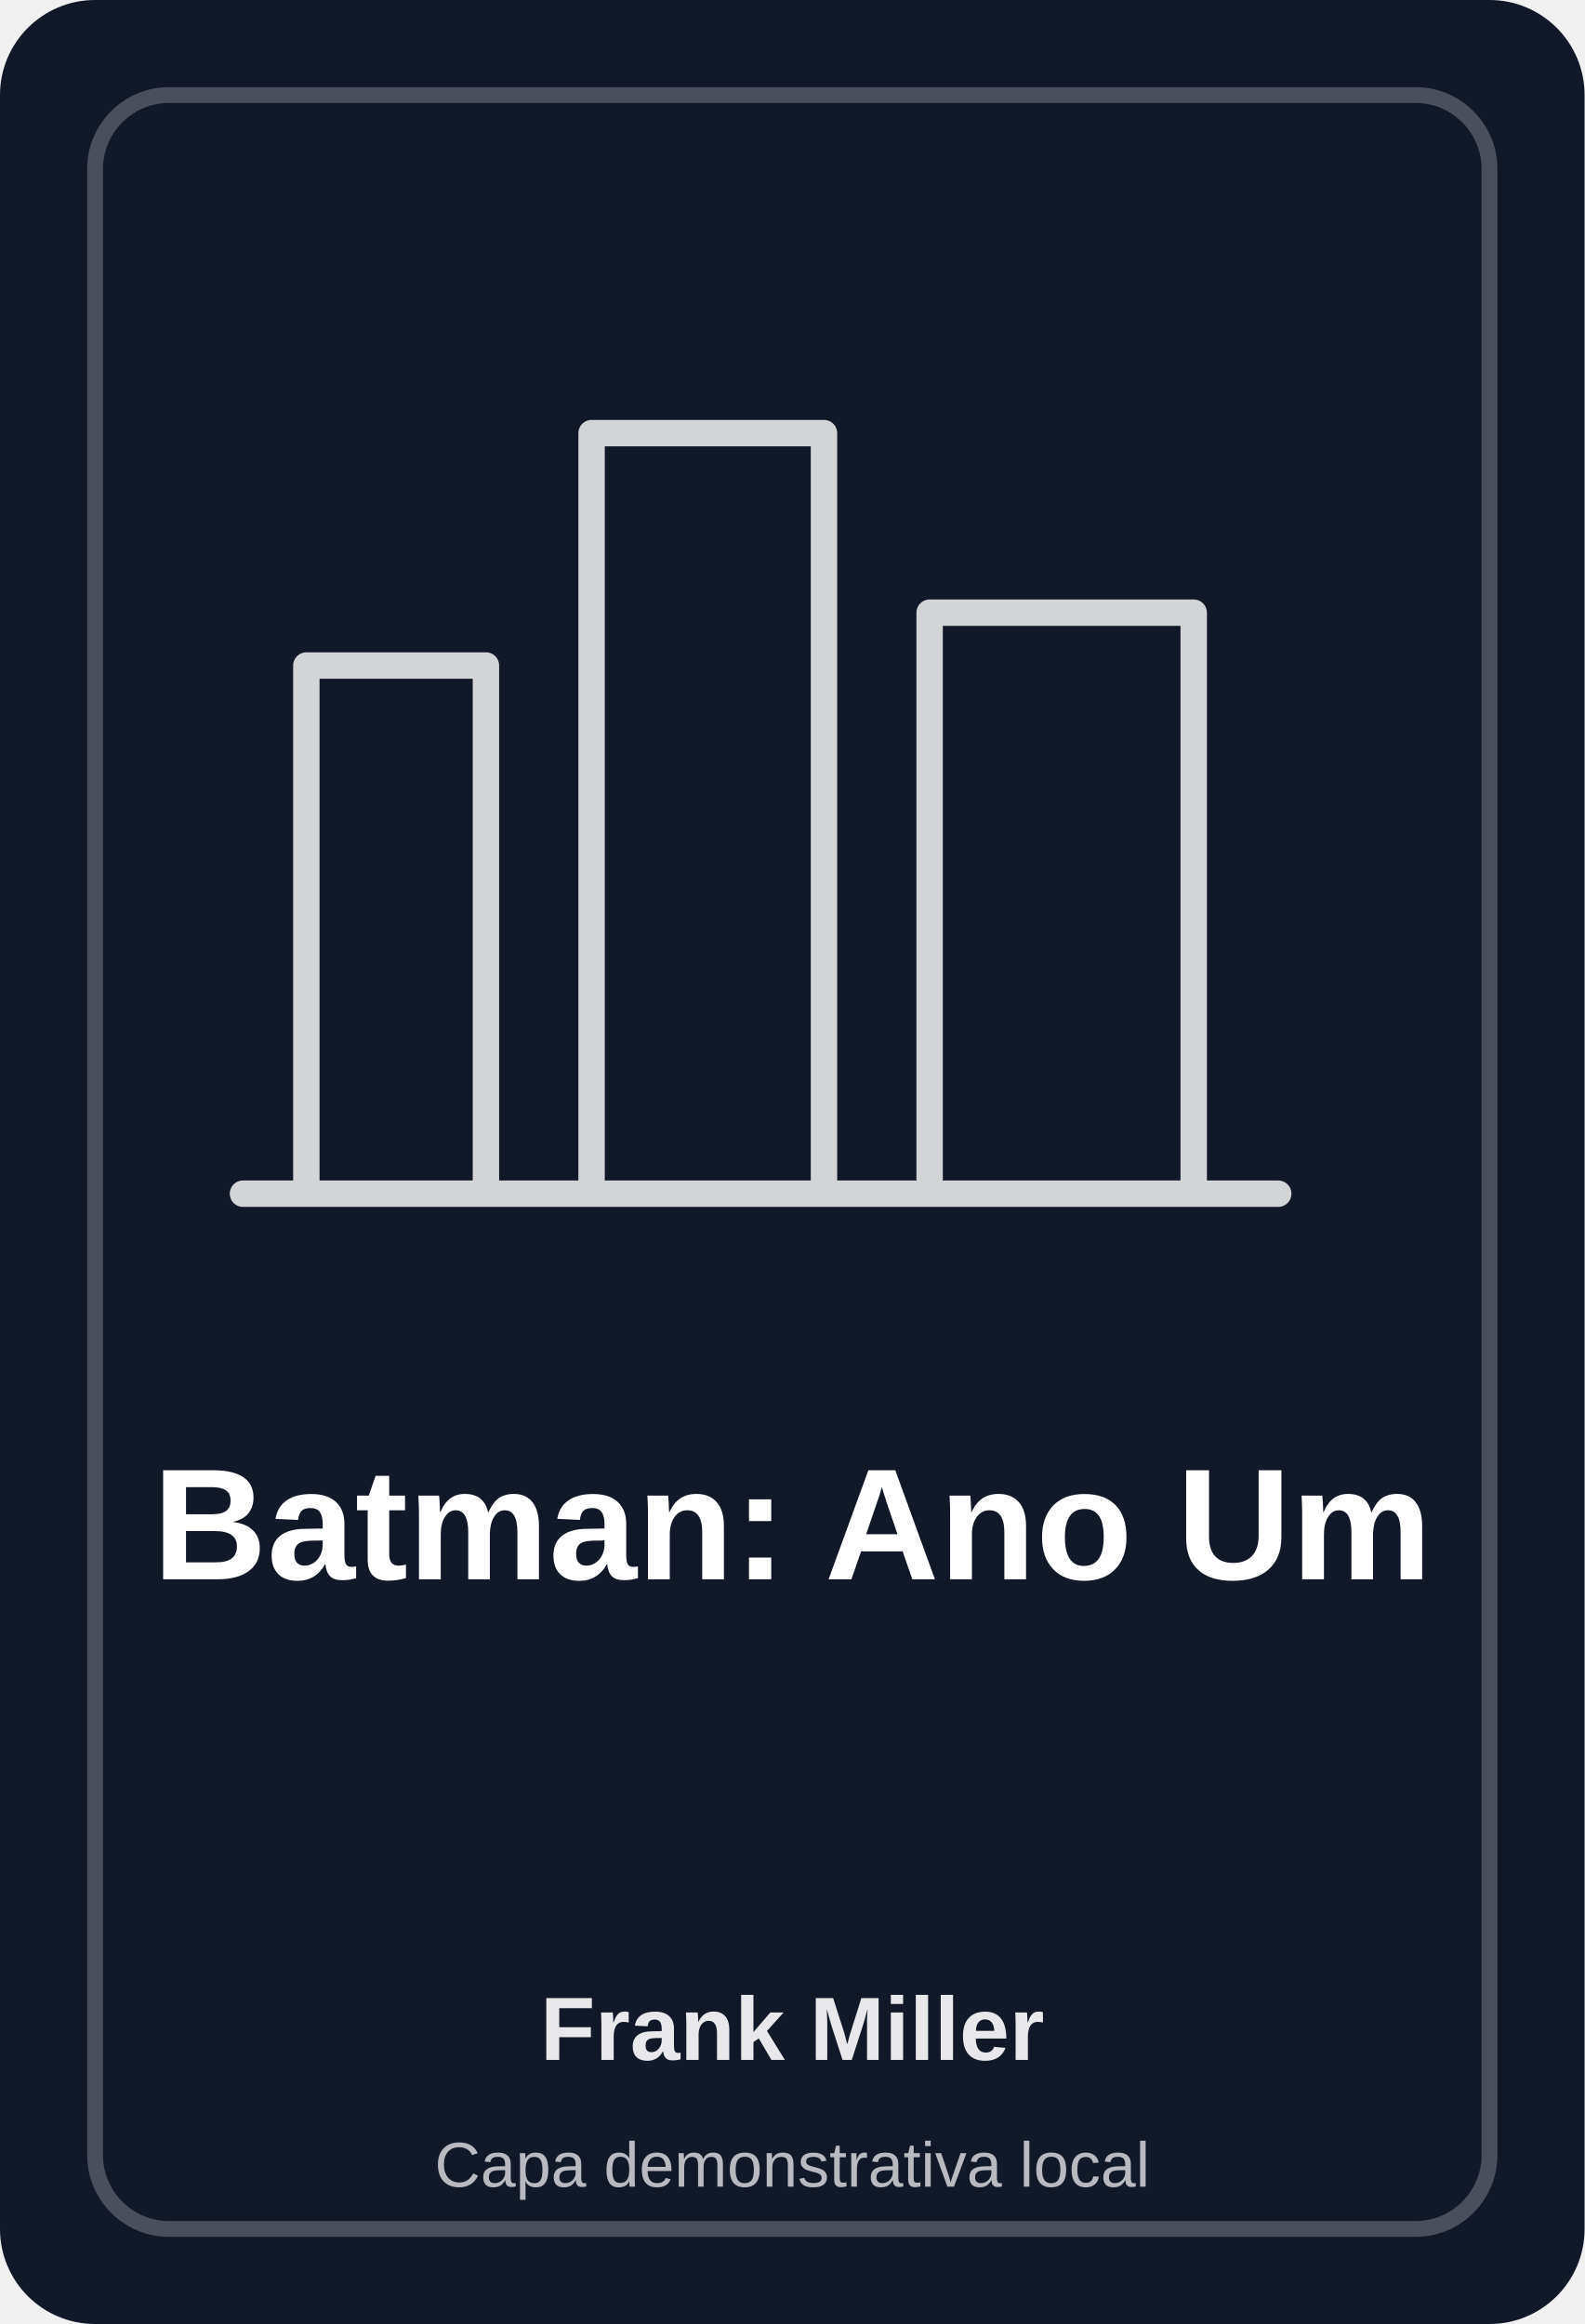
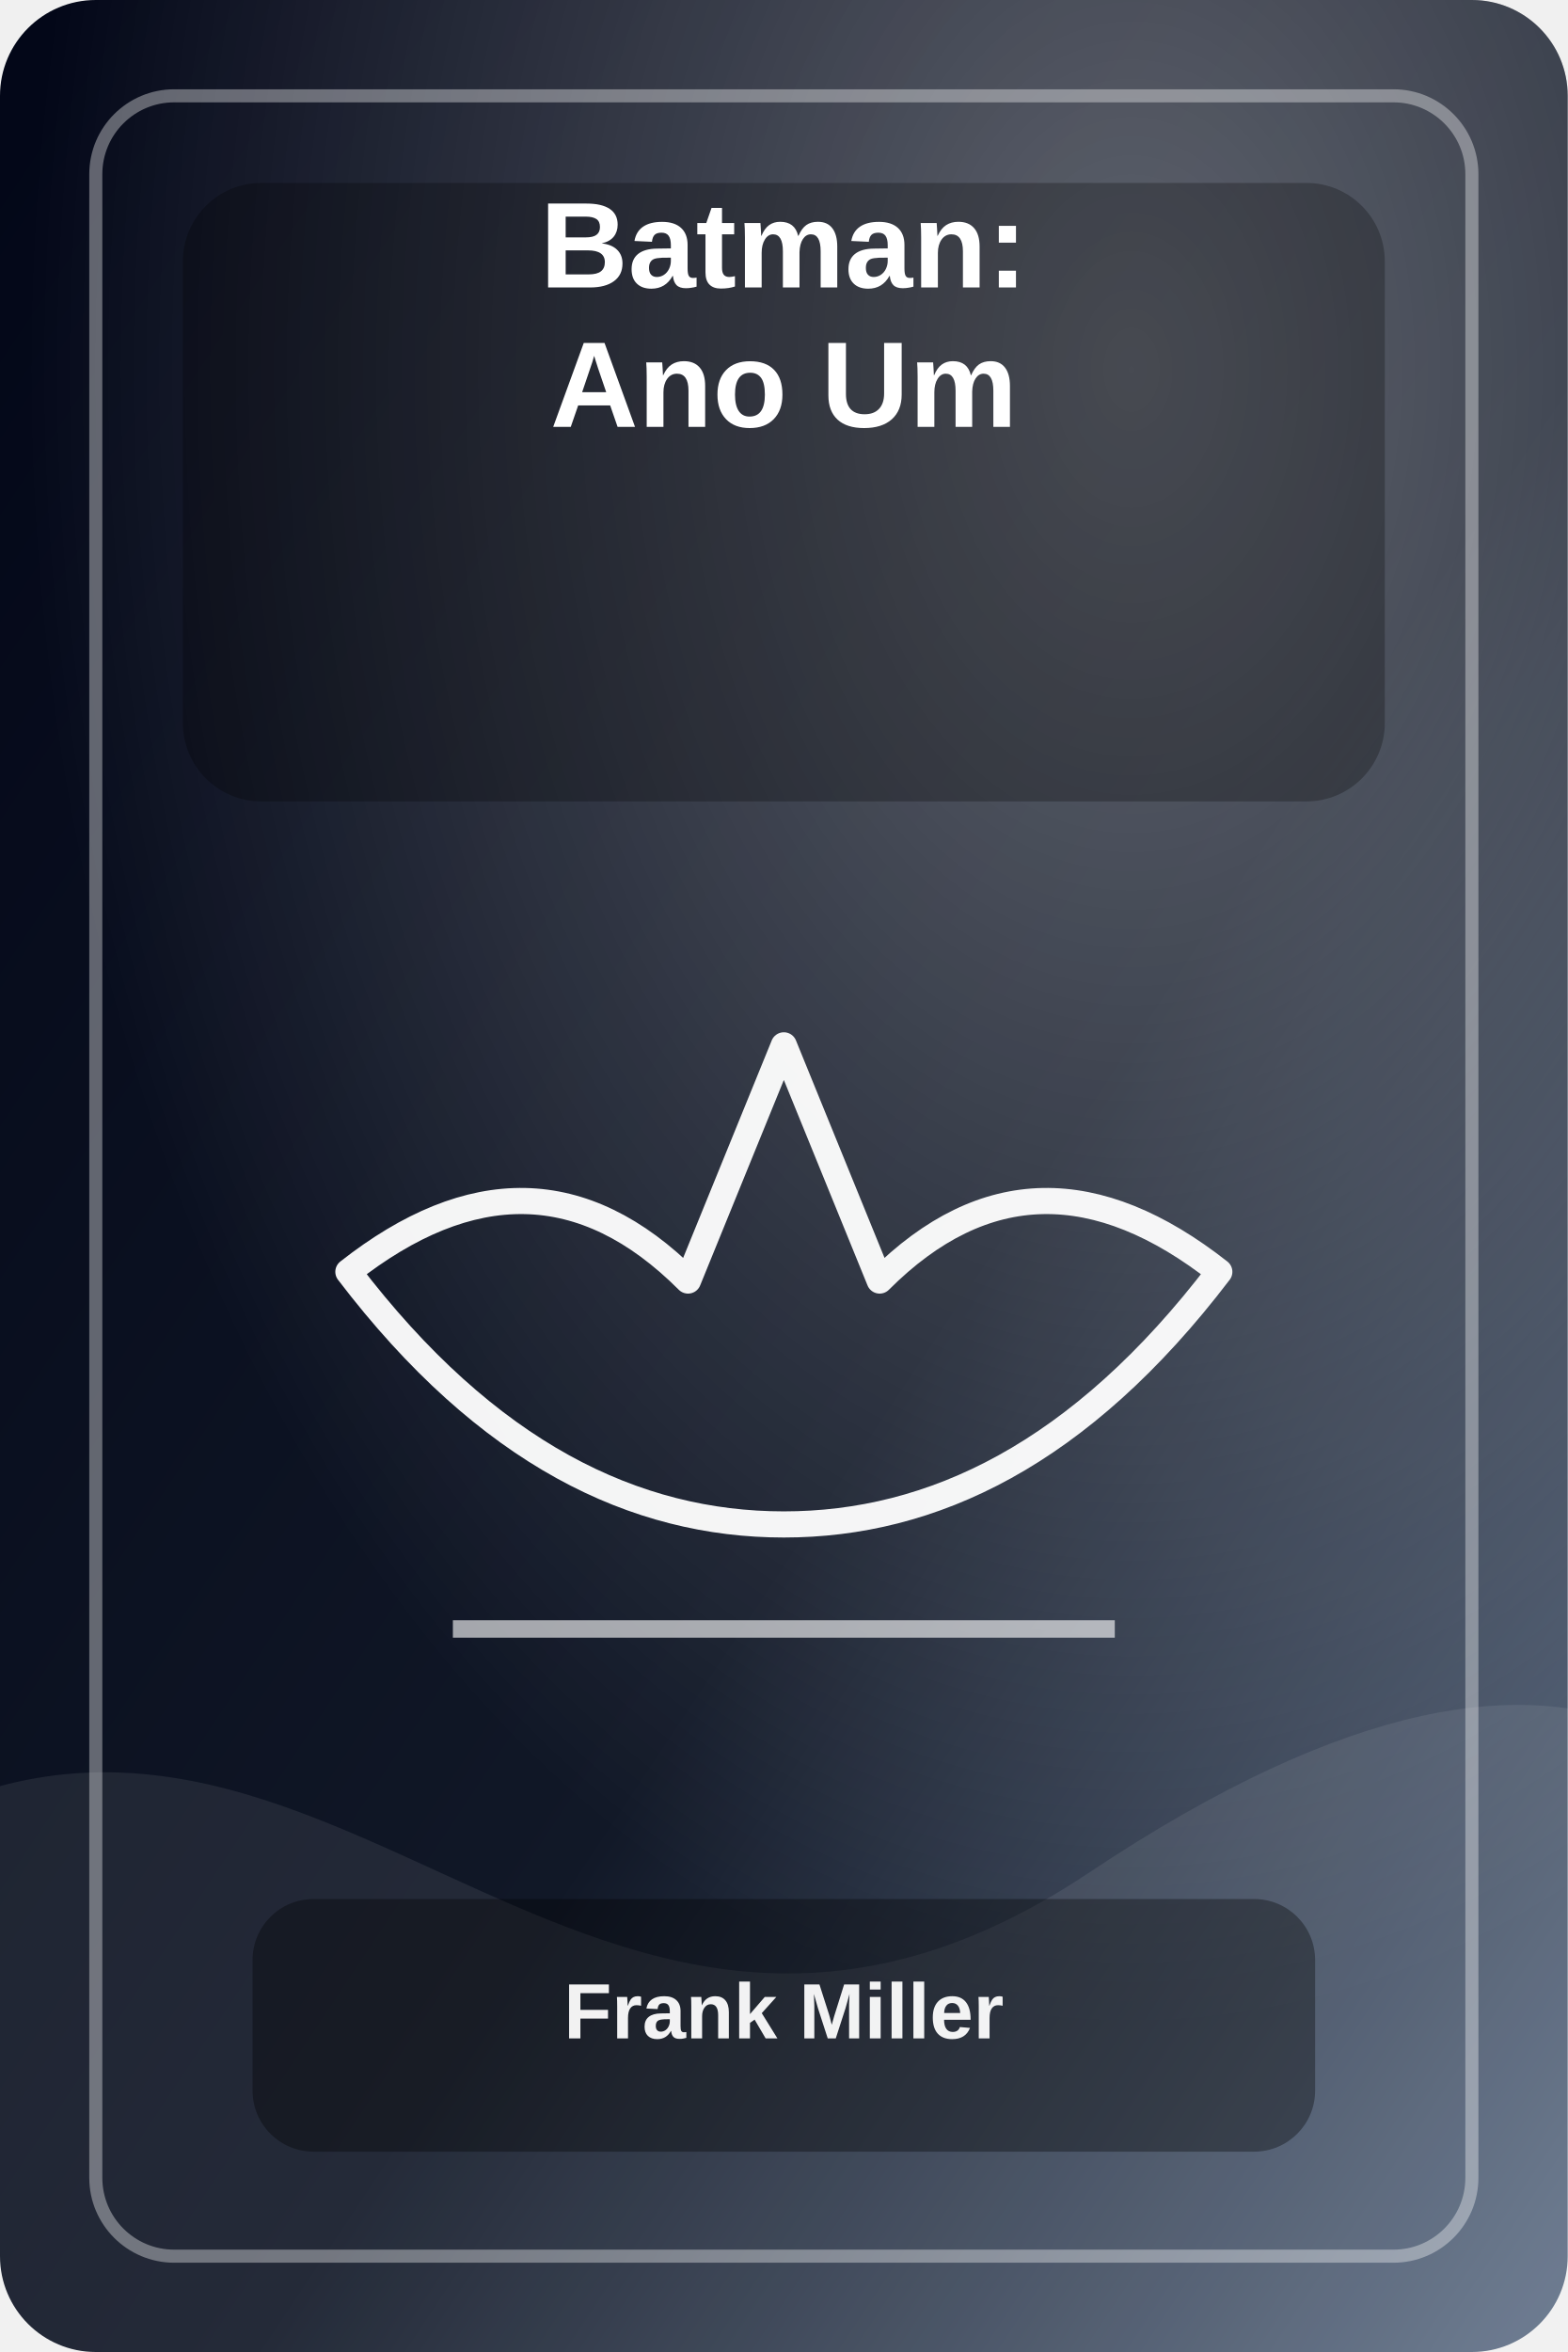
- <svg xmlns="http://www.w3.org/2000/svg" width="300" height="440" viewBox="0 0 300 440">
+ <svg xmlns="http://www.w3.org/2000/svg" width="360" height="540" viewBox="0 0 360 540" role="img" aria-label="Capa demonstrativa de Batman: Ano Um">
  <defs>
-     <linearGradient id="g" x1="0" y1="0" x2="1" y2="1">
-       <stop offset="0" stop-color="#111827" />
-       <stop offset="1" stop-color="#111827" />
+     <linearGradient id="bg" x1="0" y1="0" x2="1" y2="1">
+       <stop offset="0" stop-color="#020617" />
+       <stop offset="0.58" stop-color="#111827" />
+       <stop offset="1" stop-color="#64748b" />
    </linearGradient>
+     <radialGradient id="glow" cx="72%" cy="16%" r="70%">
+       <stop offset="0" stop-color="#ffffff" stop-opacity=".34" />
+       <stop offset="1" stop-color="#ffffff" stop-opacity="0" />
+     </radialGradient>
  </defs>
-   <rect width="300" height="440" rx="18" fill="url(#g)" />
-   <rect x="18" y="18" width="264" height="404" rx="14" fill="none" stroke="rgba(255,255,255,.24)" stroke-width="3" />
-   <g opacity=".92">
-     <path fill="none" stroke="rgba(255,255,255,.88)" stroke-width="5" stroke-linecap="round" stroke-linejoin="round" d="M58 226V126h34v100M112 226V82h44v144M176 226V116h50v110M46 226h196" />
+   <rect width="360" height="540" rx="22" fill="url(#bg)" />
+   <rect width="360" height="540" rx="22" fill="url(#glow)" />
+   <path d="M-40 430C70 350 130 510 250 430s160-20 190 40v100H-40z" fill="#ffffff" opacity=".08" />
+   <rect x="22" y="22" width="316" height="496" rx="18" fill="none" stroke="#ffffff" stroke-opacity=".36" stroke-width="3" />
+   <rect x="42" y="42" width="276" height="142" rx="18" fill="#000000" opacity=".26" />
+   <text x="180" y="66" text-anchor="middle" font-family="Arial, Helvetica, sans-serif" font-size="28" font-weight="900" fill="#fff">Batman:</text>
+   <text x="180" y="98" text-anchor="middle" font-family="Arial, Helvetica, sans-serif" font-size="28" font-weight="900" fill="#fff">Ano Um</text>
+   <g opacity=".95">
+     <path d="M80 292c28-22 54-22 78 2l22-54 22 54c24-24 50-24 78-2-32 42-66 58-100 58s-68-16-100-58z" fill="none" stroke="#fff" stroke-width="6" stroke-linejoin="round" />
+     <path d="M104 374h152" stroke="#fff" stroke-width="4" opacity=".65" />
  </g>
-   <text x="150" y="299" text-anchor="middle" font-family="Arial, sans-serif" font-size="30" font-weight="800" fill="#fff">Batman: Ano Um</text>
-   <text x="150" y="390" text-anchor="middle" font-family="Arial, sans-serif" font-size="17" font-weight="700" fill="rgba(255,255,255,.9)">Frank Miller</text>
-   <text x="150" y="414" text-anchor="middle" font-family="Arial, sans-serif" font-size="12" fill="rgba(255,255,255,.7)">Capa demonstrativa local</text>
+   <rect x="58" y="436" width="244" height="58" rx="14" fill="#000000" opacity=".34" />
+   <text x="180" y="468" text-anchor="middle" font-family="Arial, Helvetica, sans-serif" font-size="18" font-weight="700" fill="#fff" fill-opacity=".94">Frank Miller</text>
</svg>
